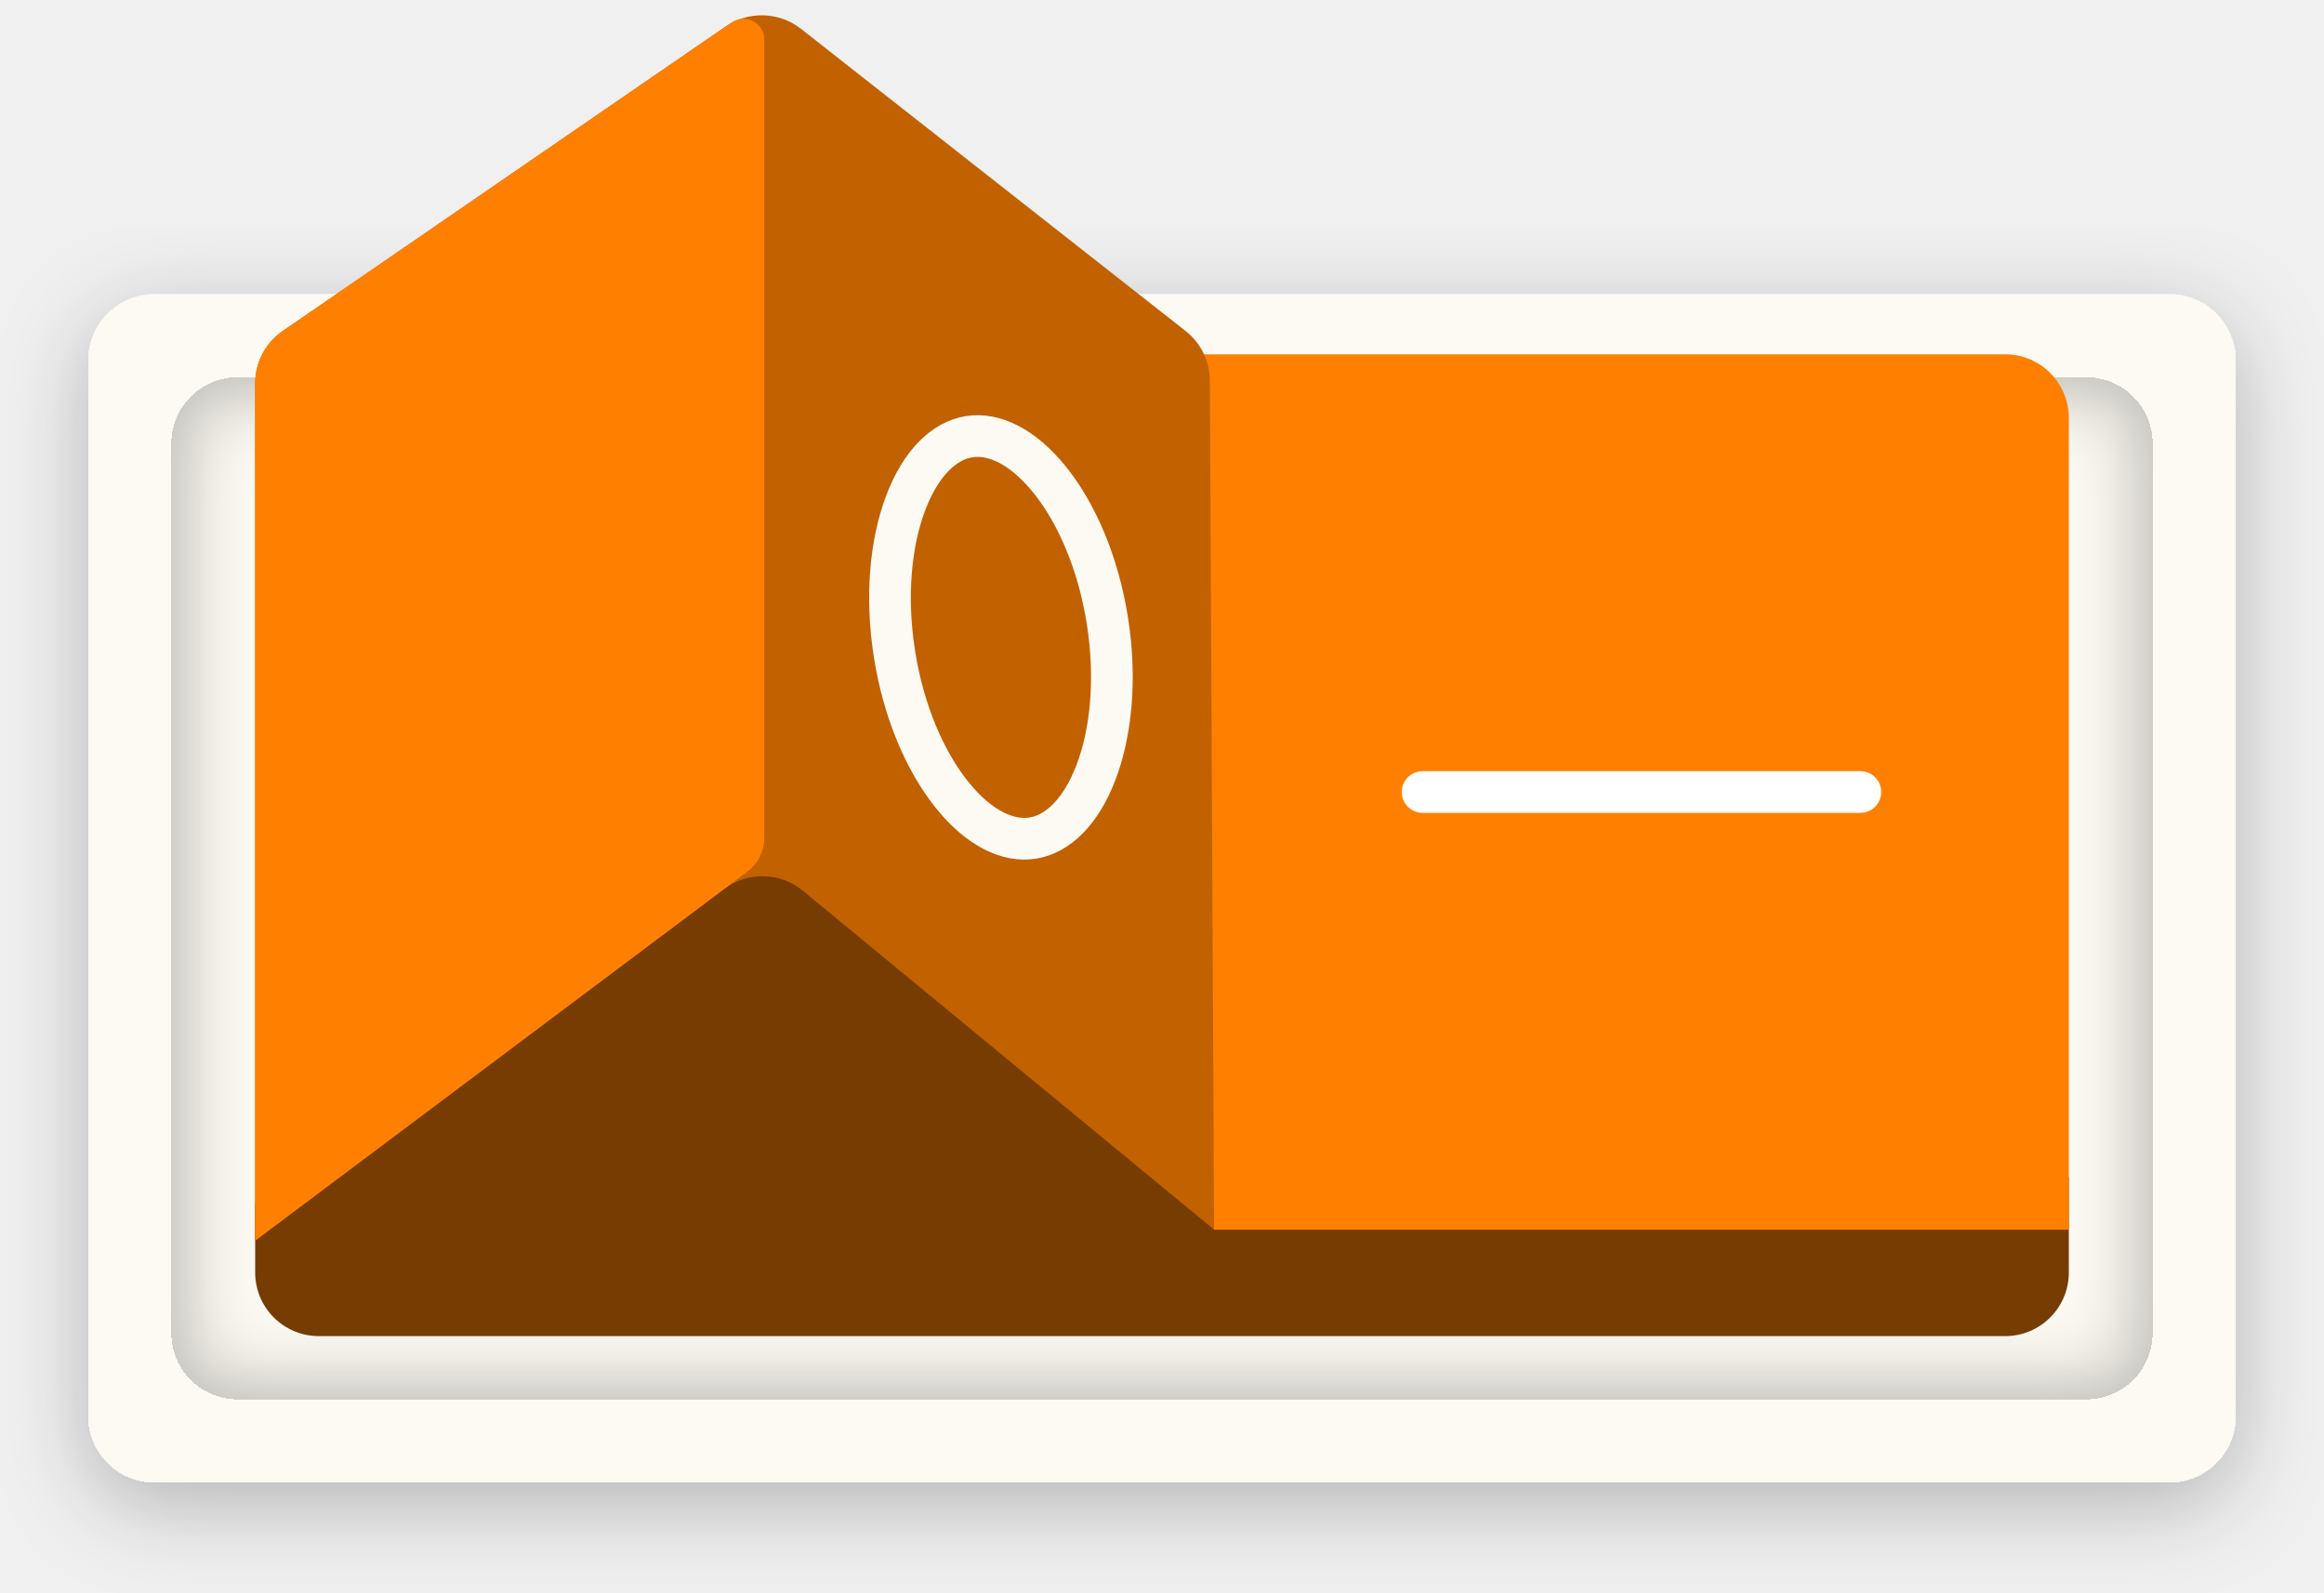
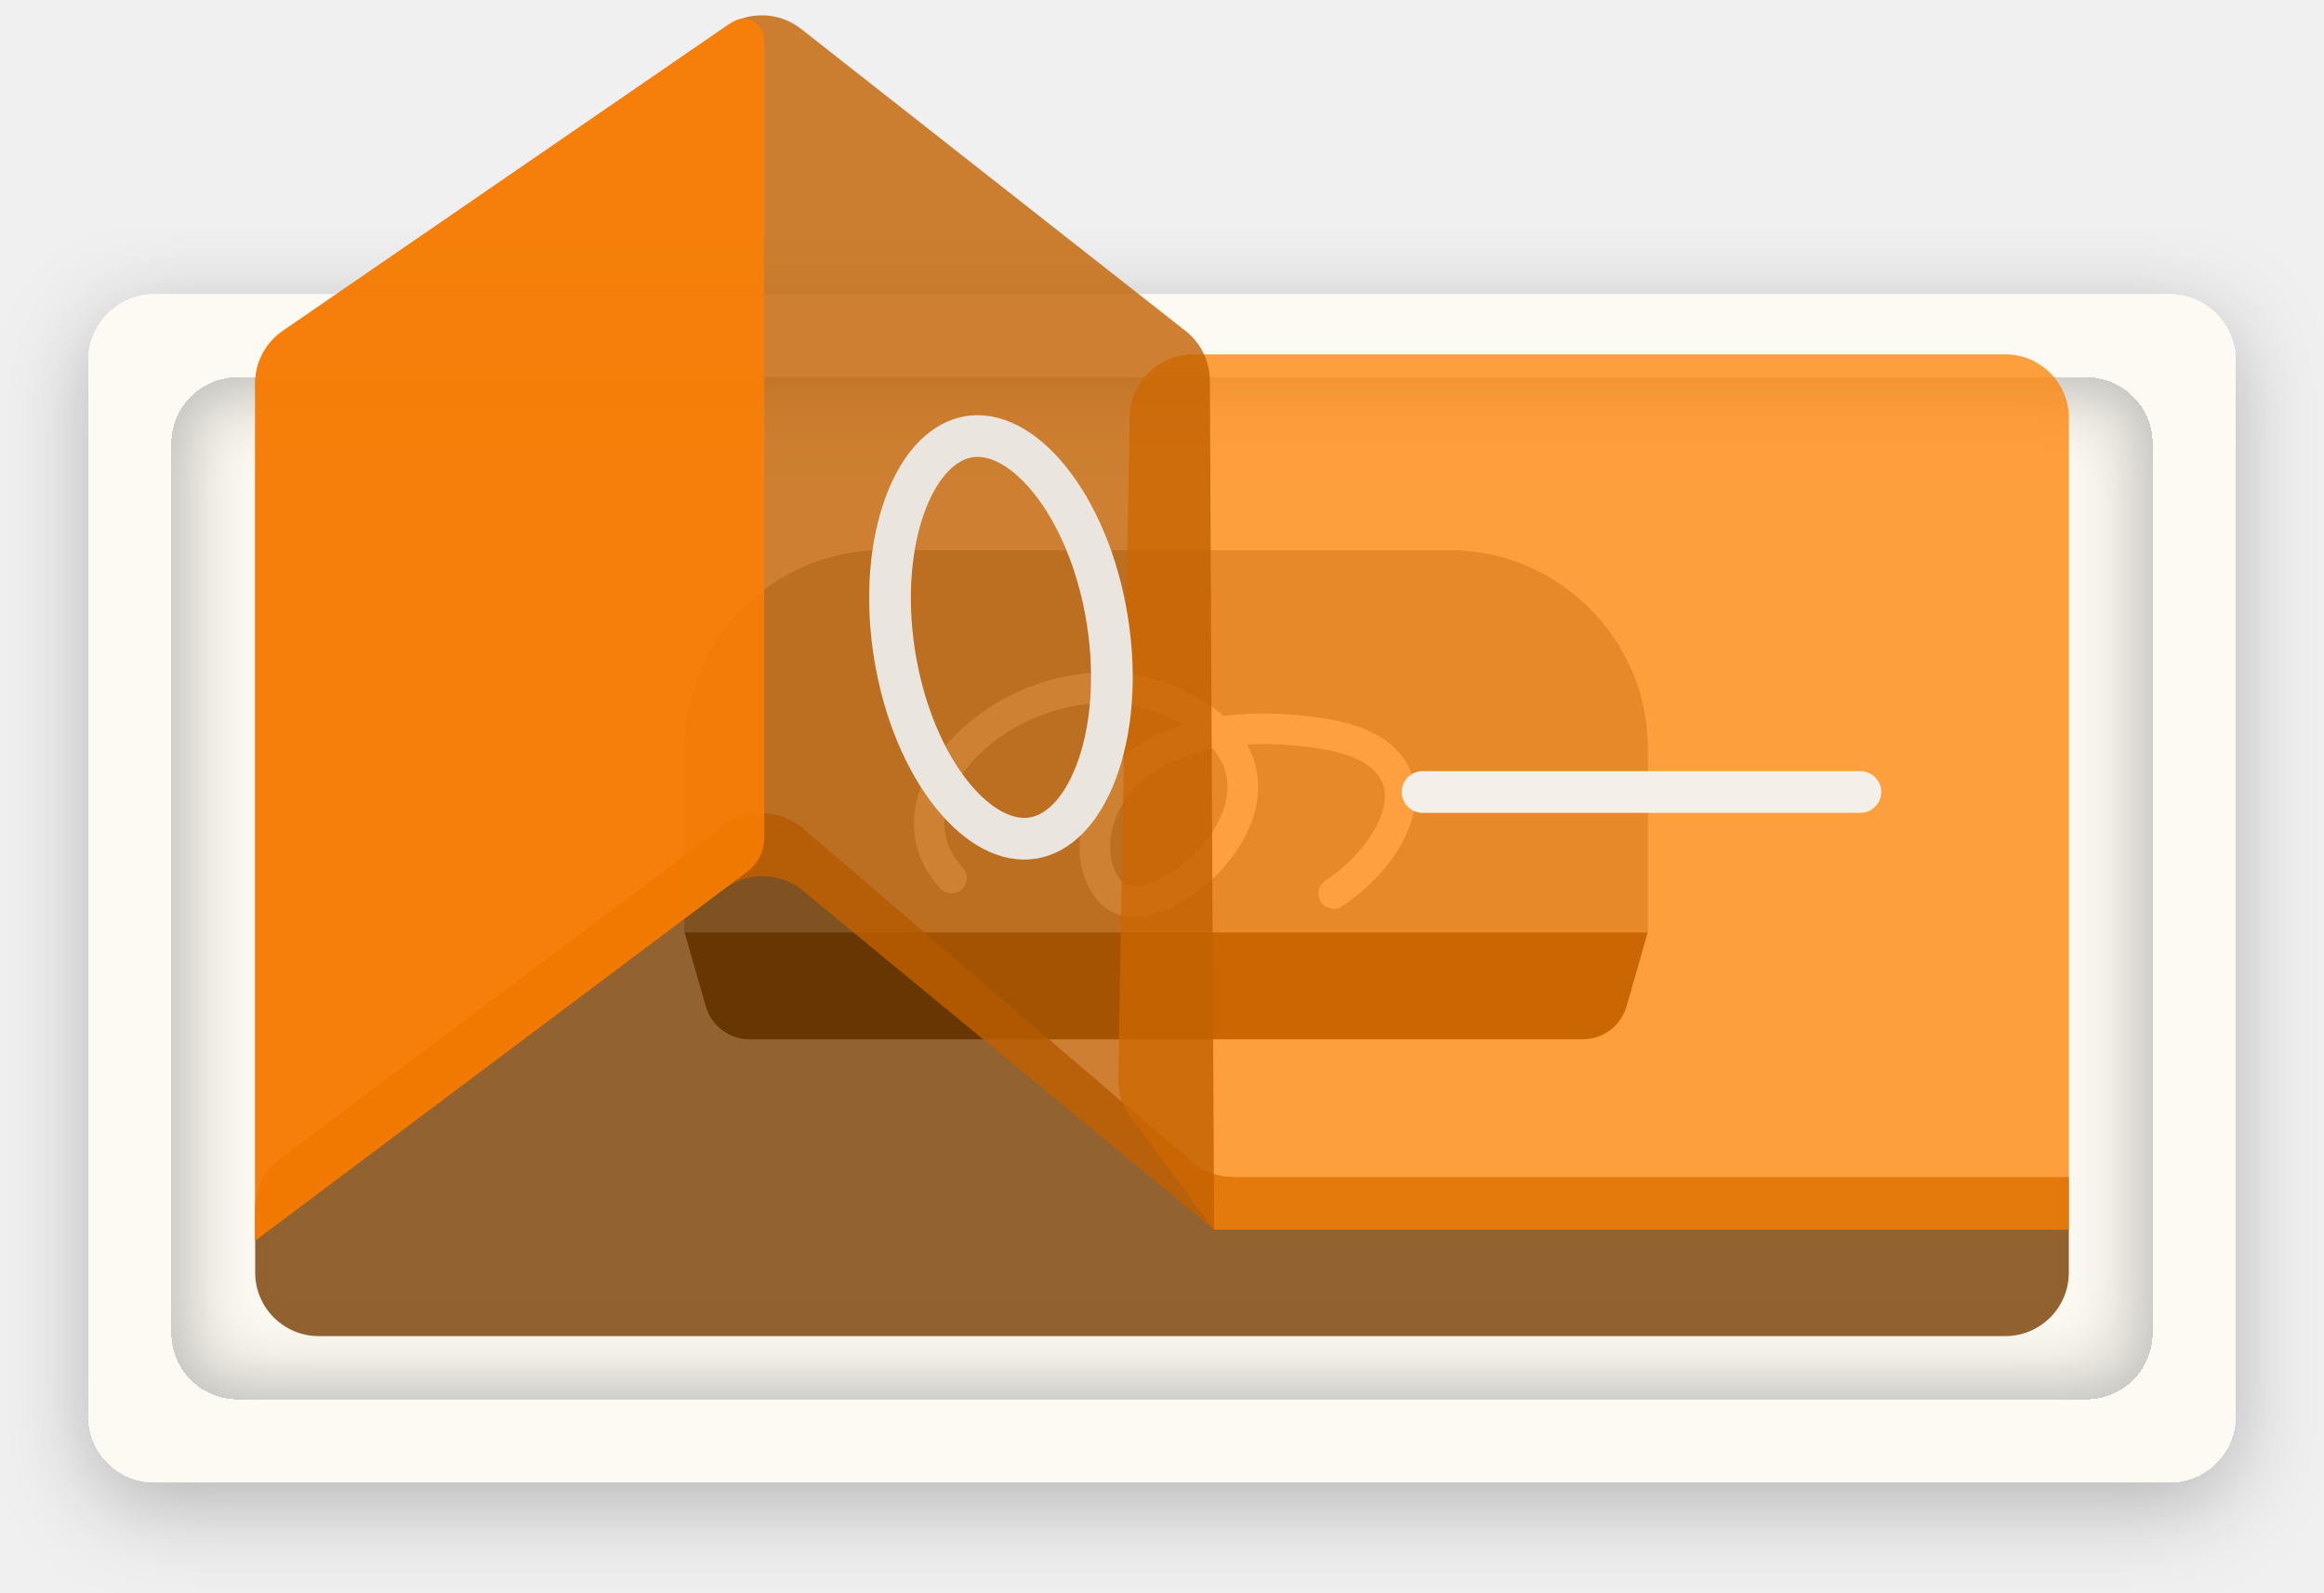
<svg xmlns="http://www.w3.org/2000/svg" preserveAspectRatio="none" overflow="visible" style="display: block;" width="152.018" height="104.209" viewBox="0 0 152.018 104.209" fill="none">
  <g id="switch">
-     <g id="Rectangle 29" filter="url(#filter0_d_0_24)">
+     <g id="Rectangle 29" filter="url(#filter0_d_0_54)">
      <rect x="5.782" y="19.255" width="140.455" height="77.727" rx="4.336" fill="#FDFAF3" />
    </g>
-     <g id="Rectangle 30" filter="url(#filter1_i_0_24)">
+     <g id="Rectangle 30" filter="url(#filter1_i_0_54)">
      <rect x="11.236" y="24.709" width="129.545" height="66.818" rx="4.336" fill="#FDFAF3" />
    </g>
+     <g id="Group 4" transform="translate(-3 0)">
+       <g id="Rectangle 98">
+         <path d="M47.782 61H110.782V49C110.782 41.82 104.961 36 97.782 36H60.782C53.602 36 47.782 41.82 47.782 49V61Z" fill="#A3A3A3" />
+         <path d="M47.782 61H110.782V49C110.782 41.82 104.961 36 97.782 36H60.782C53.602 36 47.782 41.82 47.782 49V61Z" fill="#A3A3A3" />
+       </g>
+       <path id="Rectangle 99" d="M110.782 61H47.782L49.16 65.824C49.528 67.112 50.705 68 52.045 68H106.519C107.858 68 109.035 67.112 109.403 65.824L110.782 61Z" fill="#2C1C0B" />
+     </g>
+     <path id="Vector 10" d="M66.241 57.454C60.74 51.454 71.941 41.954 80.741 45.954C91.741 50.954 79.741 61.454 76.741 58.454C73.741 55.454 76.241 45.954 90.241 47.954C98.74 49.168 95.574 55.62 91.241 58.454" stroke="white" stroke-width="2" stroke-linecap="round" transform="translate(-4 0)" />
    <g id="Group 1">
-       <path id="Vector 4" d="M47.321 54.037L18.356 75.761C17.308 76.547 16.691 77.781 16.691 79.091V83.254C16.691 85.552 18.555 87.416 20.854 87.416H131.165C133.464 87.416 135.327 85.552 135.327 83.254V77.01H80.671C79.677 77.01 78.716 76.654 77.962 76.007L52.528 54.206C51.046 52.937 48.882 52.866 47.321 54.037Z" fill="#773C01" />
-       <path id="Vector 6" d="M131.165 23.182H78.126C75.827 23.182 73.964 25.046 73.964 27.345V67.933C73.964 68.546 74.099 69.151 74.36 69.706L79.418 80.454H83.509H135.327V27.345C135.327 25.046 133.464 23.182 131.165 23.182Z" fill="#FF8000" />
-       <path id="Vector 5" d="M47.373 58.161L16.691 81.172V25.084C16.691 23.714 17.366 22.431 18.495 21.654L47.47 1.734C48.97 0.703 50.968 0.766 52.4 1.891L77.55 21.653C78.549 22.437 79.135 23.635 79.141 24.905L79.418 80.454L52.519 58.279C51.036 57.057 48.91 57.008 47.373 58.161Z" fill="#C26100" />
-       <path id="Vector 7" d="M48.901 57.014L16.691 81.172V25.084C16.691 23.714 17.366 22.431 18.495 21.654L47.856 1.469C48.761 0.847 49.992 1.494 49.992 2.592V54.833C49.992 55.691 49.588 56.499 48.901 57.014Z" fill="#FF8000" />
+       <path id="Vector 4" d="M47.321 54.037L18.356 75.761C17.308 76.547 16.691 77.781 16.691 79.091V83.254C16.691 85.552 18.555 87.416 20.854 87.416H131.165C133.464 87.416 135.327 85.552 135.327 83.254V77.01H80.671C79.677 77.01 78.716 76.654 77.962 76.007L52.528 54.206C51.046 52.937 48.882 52.866 47.321 54.037Z" fill="#773C01" fill-opacity="0.8" />
+       <path id="Vector 6" d="M131.165 23.182H78.055C75.784 23.182 73.932 25.002 73.893 27.273L73.147 70.581C73.132 71.501 73.421 72.4 73.971 73.138L79.418 80.454H83.509H135.327V27.345C135.327 25.046 133.464 23.182 131.165 23.182Z" fill="#FF8000" fill-opacity="0.75" />
+       <path id="Vector 5" d="M47.373 58.161L16.691 81.172V25.084C16.691 23.714 17.366 22.431 18.495 21.654L47.47 1.734C48.97 0.703 50.968 0.766 52.4 1.891L77.55 21.653C78.549 22.437 79.135 23.635 79.141 24.905L79.418 80.454L52.519 58.279C51.036 57.057 48.91 57.008 47.373 58.161Z" fill="#C26100" fill-opacity="0.8" />
+       <path id="Vector 7" d="M48.901 57.014L16.691 81.172V25.084C16.691 23.714 17.366 22.431 18.495 21.654L47.856 1.469C48.761 0.847 49.992 1.494 49.992 2.592V54.833C49.992 55.691 49.588 56.499 48.901 57.014Z" fill="#FF8000" fill-opacity="0.8" />
    </g>
-     <path id="Ellipse 2" d="M63.395 28.571C65 28.317 66.894 29.192 68.665 31.39C70.409 33.555 71.833 36.794 72.435 40.6C73.038 44.406 72.685 47.926 71.695 50.523C70.691 53.161 69.159 54.578 67.554 54.833C65.949 55.087 64.053 54.213 62.282 52.014C60.539 49.85 59.115 46.611 58.512 42.805C57.91 38.999 58.263 35.479 59.252 32.881C60.257 30.243 61.789 28.826 63.395 28.571Z" stroke="#FDFAF3" stroke-width="2.727" />
-     <path id="Vector 8" d="M93.055 51.818H121.691" stroke="white" stroke-width="2.727" stroke-linecap="round" />
+     <path id="Ellipse 2" d="M63.395 28.571C65 28.317 66.894 29.192 68.665 31.39C70.409 33.555 71.833 36.794 72.435 40.6C73.038 44.406 72.685 47.926 71.695 50.523C70.691 53.161 69.159 54.578 67.554 54.833C65.949 55.087 64.053 54.213 62.282 52.014C60.539 49.85 59.115 46.611 58.512 42.805C57.91 38.999 58.263 35.479 59.252 32.881C60.257 30.243 61.789 28.826 63.395 28.571Z" stroke="#EAE6DF" stroke-width="2.727" />
+     <path id="Vector 8" d="M93.055 51.818H121.691" stroke="#F4F0E9" stroke-width="2.727" stroke-linecap="round" />
  </g>
  <defs>
-     <filter id="filter0_d_0_24" x="-2.16744e-07" y="14.918" width="152.018" height="89.291" filterUnits="userSpaceOnUse" color-interpolation-filters="sRGB">
+     <filter id="filter0_d_0_54" x="-2.16744e-07" y="14.918" width="152.018" height="89.291" filterUnits="userSpaceOnUse" color-interpolation-filters="sRGB">
      <feFlood flood-opacity="0" result="BackgroundImageFix" />
      <feColorMatrix in="SourceAlpha" type="matrix" values="0 0 0 0 0 0 0 0 0 0 0 0 0 0 0 0 0 0 127 0" result="hardAlpha" />
      <feOffset dy="1.445" />
      <feGaussianBlur stdDeviation="2.891" />
      <feComposite in2="hardAlpha" operator="out" />
      <feColorMatrix type="matrix" values="0 0 0 0 0 0 0 0 0 0 0 0 0 0 0 0 0 0 0.25 0" />
-       <feBlend mode="normal" in2="BackgroundImageFix" result="effect1_dropShadow_0_24" />
-       <feBlend mode="normal" in="SourceGraphic" in2="effect1_dropShadow_0_24" result="shape" />
+       <feBlend mode="normal" in2="BackgroundImageFix" result="effect1_dropShadow_0_54" />
+       <feBlend mode="normal" in="SourceGraphic" in2="effect1_dropShadow_0_54" result="shape" />
    </filter>
-     <filter id="filter1_i_0_24" x="11.236" y="24.709" width="129.545" height="66.818" filterUnits="userSpaceOnUse" color-interpolation-filters="sRGB">
+     <filter id="filter1_i_0_54" x="11.236" y="24.709" width="129.545" height="66.818" filterUnits="userSpaceOnUse" color-interpolation-filters="sRGB">
      <feFlood flood-opacity="0" result="BackgroundImageFix" />
      <feBlend mode="normal" in="SourceGraphic" in2="BackgroundImageFix" result="shape" />
      <feColorMatrix in="SourceAlpha" type="matrix" values="0 0 0 0 0 0 0 0 0 0 0 0 0 0 0 0 0 0 127 0" result="hardAlpha" />
      <feOffset />
      <feGaussianBlur stdDeviation="2.891" />
      <feComposite in2="hardAlpha" operator="arithmetic" k2="-1" k3="1" />
      <feColorMatrix type="matrix" values="0 0 0 0 0 0 0 0 0 0 0 0 0 0 0 0 0 0 0.25 0" />
-       <feBlend mode="normal" in2="shape" result="effect1_innerShadow_0_24" />
+       <feBlend mode="normal" in2="shape" result="effect1_innerShadow_0_54" />
    </filter>
  </defs>
</svg>
